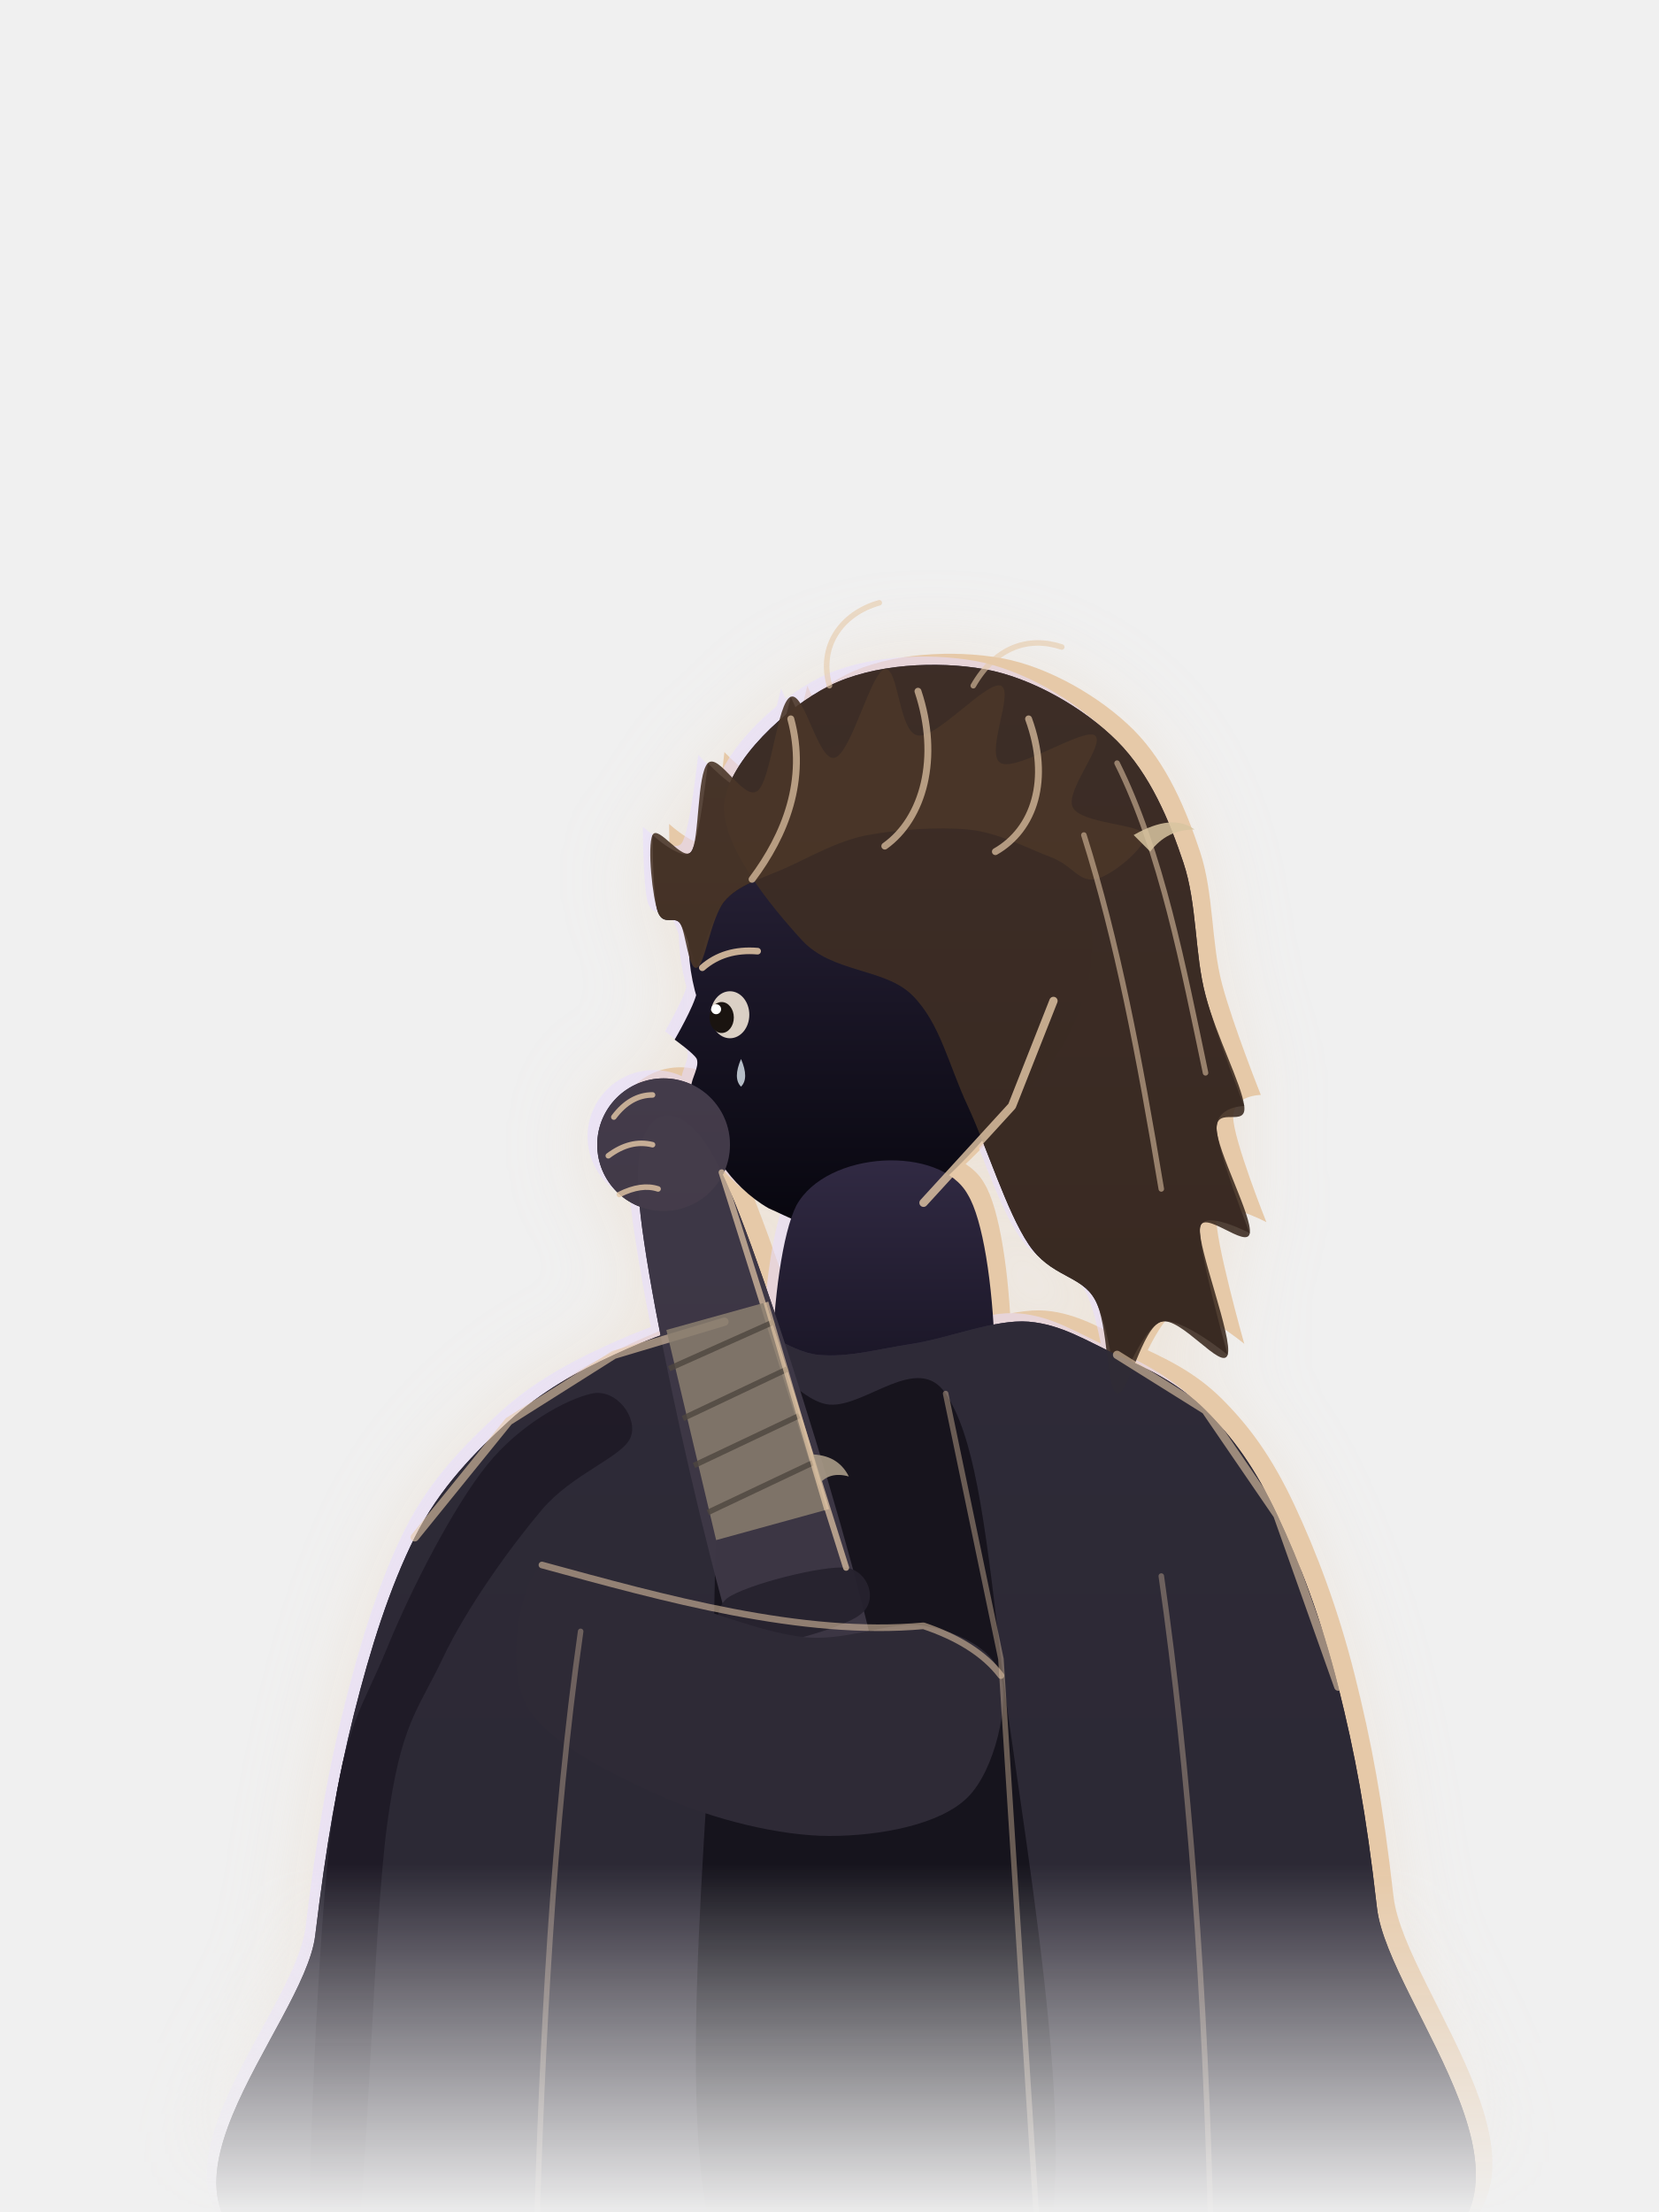
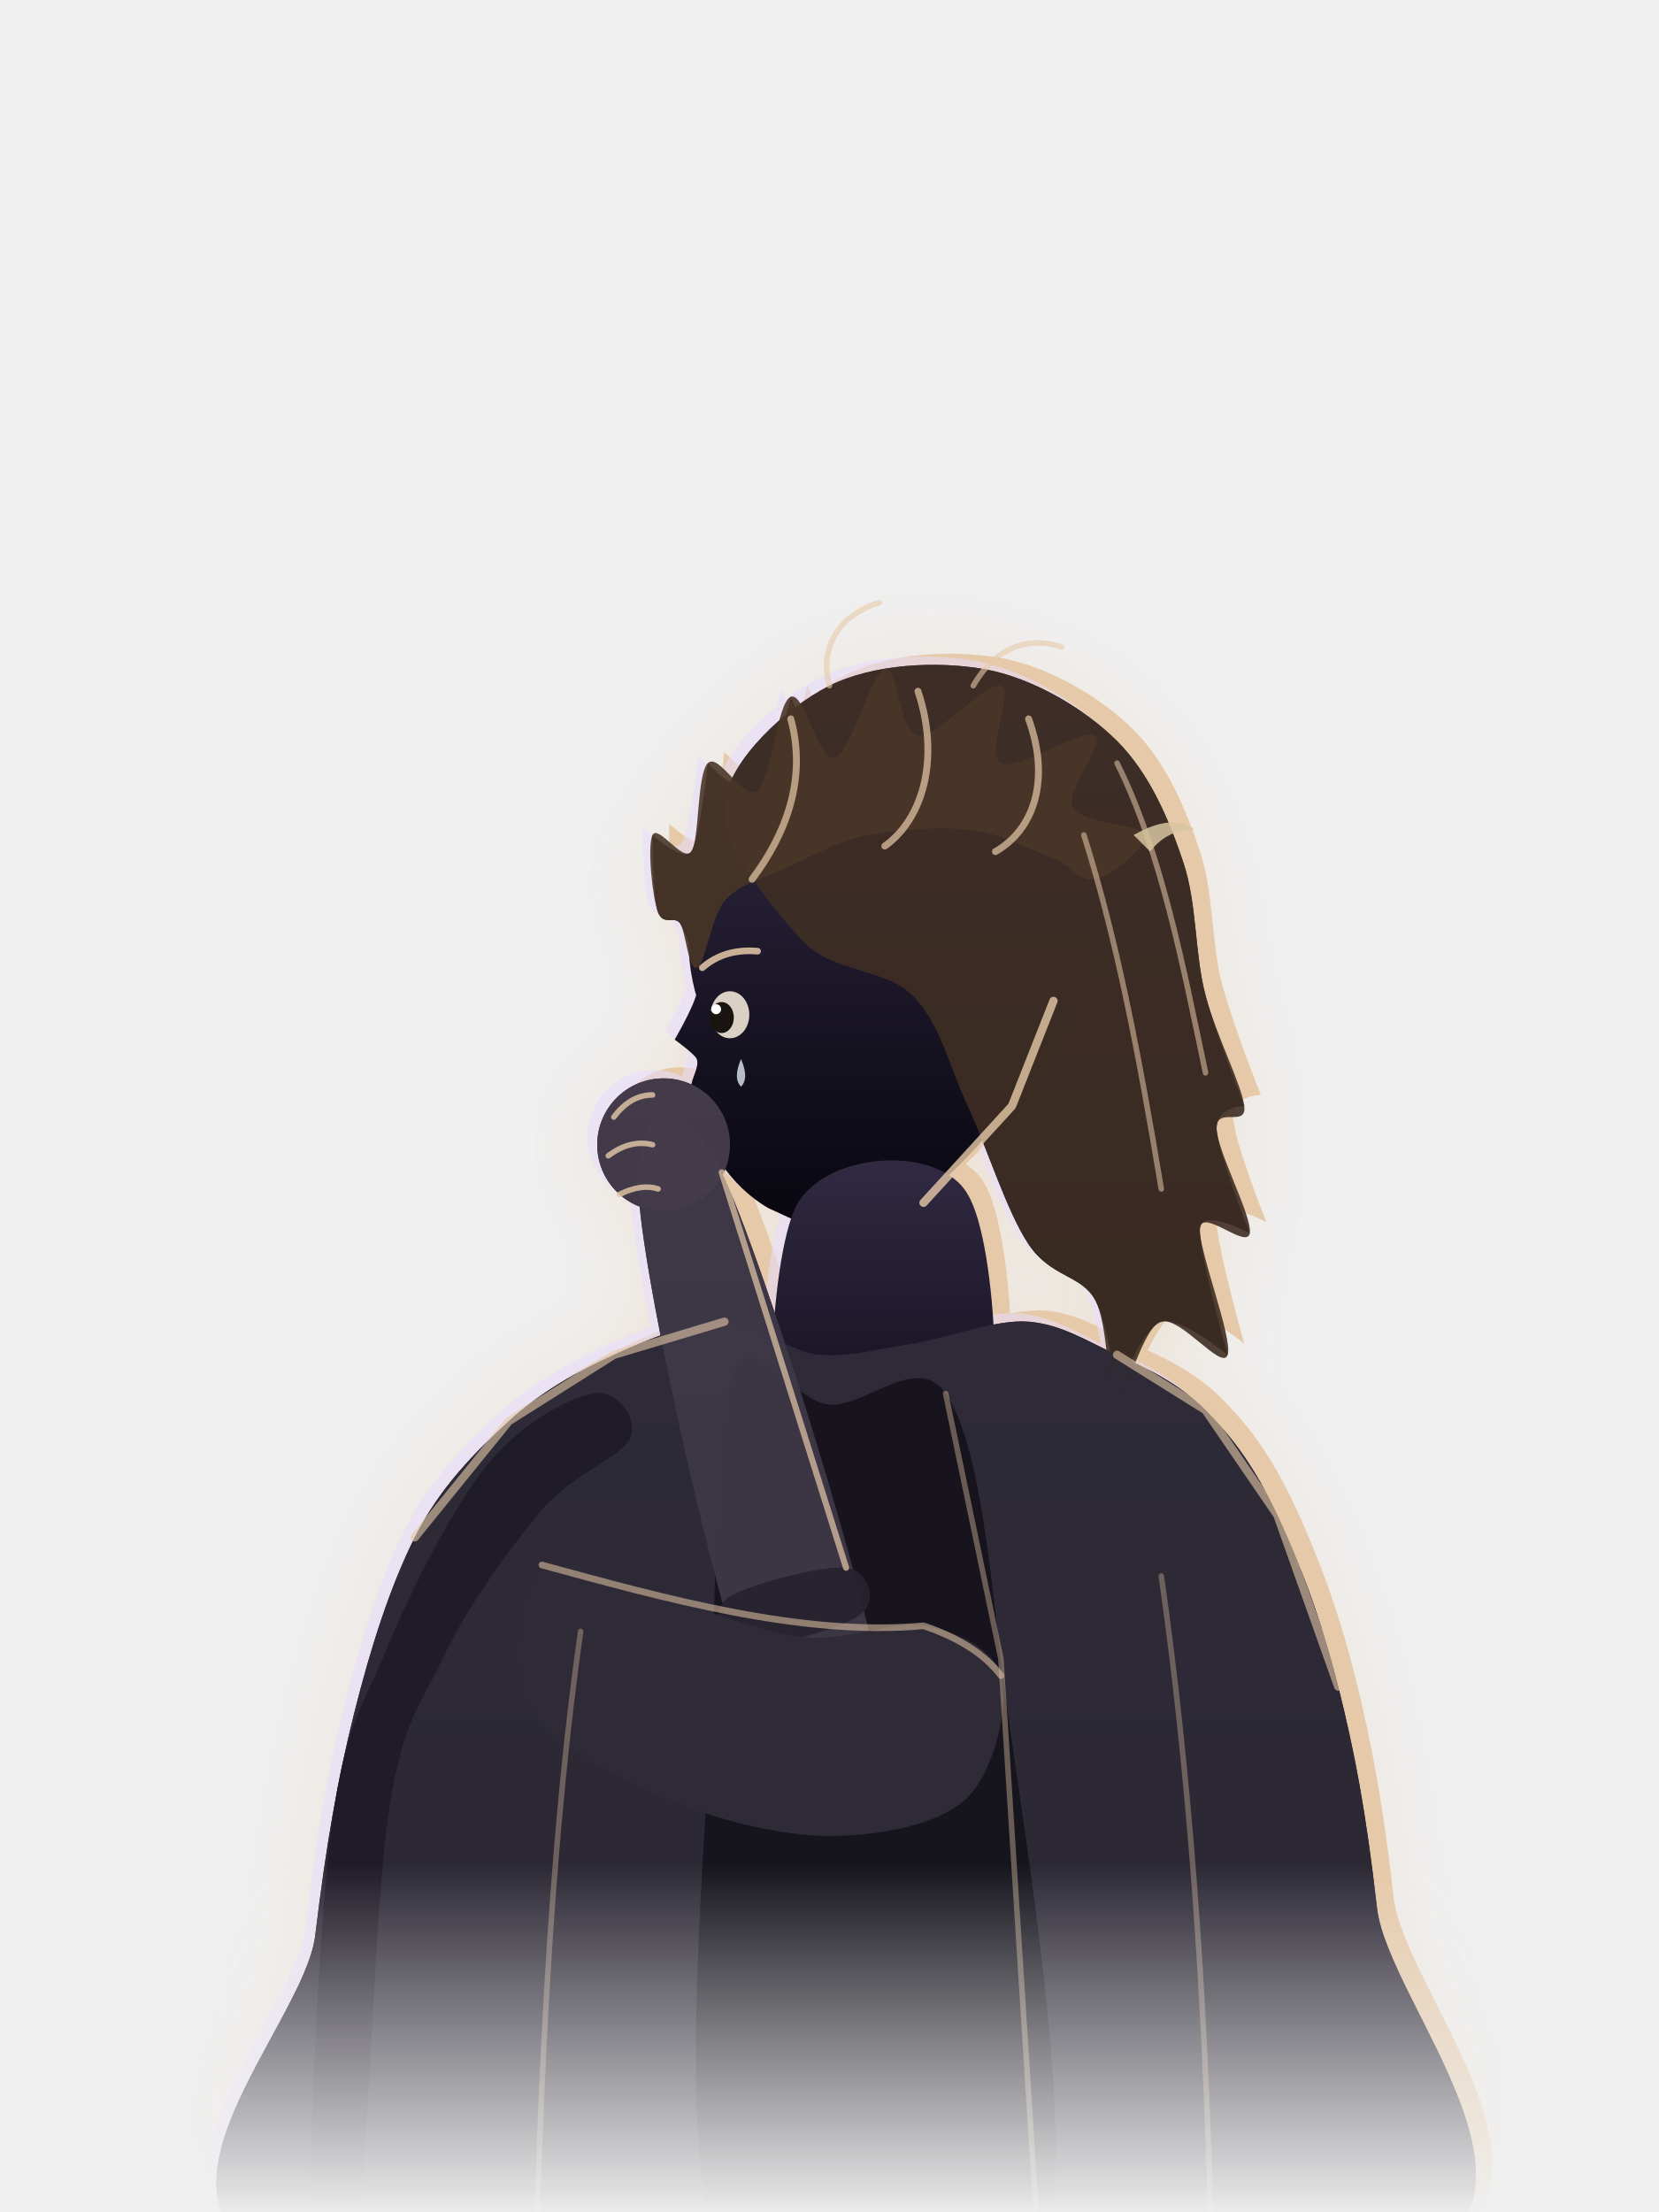
- <svg xmlns="http://www.w3.org/2000/svg" viewBox="0 0 600 800" role="img" aria-label="波莉：约六岁的女孩，乱发，裹着毛毯，缠着旧布的小手捂在嘴边">
+ <svg xmlns="http://www.w3.org/2000/svg" viewBox="0 0 600 800" role="img" aria-label="波莉：约六岁的女孩，乱发，裹着毛毯，小手捂在嘴边">
  <defs>
    <g id="sbNpcPolly-sil">
      <path d="M262,290C264,275 284,256 300,248C316,240 339,239 356,242C373,245 392,256 404,268C416,280 423,297 428,312C433,327 432,345 436,360C440,375 450,400 450,400C450,400 440,400 440,408C440,416 452,446 452,446C452,446 435,437 434,444C433,451 444,490 444,490C444,490 427,476 420,478C413,480 404,504 404,504C404,504 401,479 396,470C391,461 380,462 372,450C364,438 357,415 350,400C343,385 340,370 330,360C320,350 301,352 290,340C279,328 260,305 262,290Z" />
      <path d="M249,340a73,73 0 1 0 146,0a73,73 0 1 0 -146,0ZM267,303C248,304 260,318 257,326C254,333 251,343 251,348C250,354 253,355 252,359C251,364 244,376 244,376C244,376 251,381 252,383C253,386 250,390 250,393C250,395 253,396 254,399C254,401 252,402 253,406C254,410 257,416 261,421C265,427 271,433 278,437C285,440 293,445 302,444C311,444 322,441 333,434C343,426 357,412 365,400C372,388 379,375 380,361C381,347 389,326 371,317C352,307 286,301 267,303Z" />
      <path d="M238,330C236,325 236,302 236,302C236,302 247,312 250,308C253,304 256,276 256,276C256,276 269,290 274,286C279,282 286,252 286,252C286,252 296,276 302,274C308,272 320,242 320,242C320,242 325,265 332,266C339,267 362,248 362,248C362,248 356,273 362,276C368,279 396,266 396,266C396,266 385,286 388,292C391,298 414,302 414,302C414,302 402,317 396,318C390,319 388,313 380,310C372,307 361,301 350,300C339,299 325,300 314,302C303,304 293,310 284,314C275,318 267,320 262,326C257,332 252,350 252,350C252,350 248,337 246,334C244,331 240,335 238,330Z" />
      <path d="M288,436C299,416 340,414 350,432C361,450 364,526 353,546C342,566 296,568 286,550C275,532 278,456 288,436Z" />
      <path d="M262,478C250,478 235,484 222,490C209,496 196,503 184,514C172,525 159,538 150,556C141,574 134,596 128,620C122,644 118,667 114,700C110,733 41,800 106,820C171,840 441,842 506,820C571,798 502,725 498,690C494,655 490,634 484,610C478,586 470,565 462,548C454,531 446,520 436,510C426,500 415,495 404,490C393,485 384,479 372,478C360,477 343,484 330,486C317,488 307,491 296,490C285,489 274,478 262,478Z" />
      <path d="M278,631C263,600 233,467 231,432C228,398 247,393 261,424C276,455 317,586 320,620C323,655 293,663 278,631Z" />
      <path d="M216,414a24,24 0 1 0 48,0a24,24 0 1 0 -48,0Z" />
    </g>
    <linearGradient id="sbNpcPolly-ink" x1="0" y1="0" x2="0" y2="1">
      <stop offset="0" stop-color="#312a43" />
      <stop offset=".55" stop-color="#191525" />
      <stop offset="1" stop-color="#07060e" />
    </linearGradient>
    <filter id="sbNpcPolly-glow" x="-30%" y="-30%" width="160%" height="160%">
      <feGaussianBlur stdDeviation="16" />
    </filter>
    <filter id="sbNpcPolly-soft" x="-50%" y="-50%" width="200%" height="200%">
      <feGaussianBlur stdDeviation="4" />
    </filter>
    <linearGradient id="sbNpcPolly-fadeG" x1="0" y1="0" x2="0" y2="1">
      <stop offset=".84" stop-color="#fff" />
      <stop offset="1" stop-color="#fff" stop-opacity="0" />
    </linearGradient>
    <mask id="sbNpcPolly-fade" maskUnits="userSpaceOnUse" x="0" y="0" width="600" height="800">
      <rect width="600" height="800" fill="url(#sbNpcPolly-fadeG)" />
    </mask>
  </defs>
  <g mask="url(#sbNpcPolly-fade)">
    <use href="#sbNpcPolly-sil" fill="#e6c9a8" opacity=".38" filter="url(#sbNpcPolly-glow)" />
    <use href="#sbNpcPolly-sil" fill="#e6c9a8" transform="translate(6 -4)" />
    <use href="#sbNpcPolly-sil" fill="#e8ddff" opacity=".55" transform="translate(-3.5 -3)" />
    <use href="#sbNpcPolly-sil" fill="url(#sbNpcPolly-ink)" />
    <g>
      <path d="M262,290C264,275 284,256 300,248C316,240 339,239 356,242C373,245 392,256 404,268C416,280 423,297 428,312C433,327 432,345 436,360C440,375 449,392 450,400C451,408 440,400 440,408C440,416 453,440 452,446C451,452 435,437 434,444C433,451 446,484 444,490C442,496 427,476 420,478C413,480 408,505 404,504C400,503 401,479 396,470C391,461 380,462 372,450C364,438 357,415 350,400C343,385 340,370 330,360C320,350 301,352 290,340C279,328 260,305 262,290Z" fill="#3e2e24" opacity="0.9" />
      <path d="M238,330C236,325 234,306 236,302C238,298 247,312 250,308C253,304 252,280 256,276C260,272 269,290 274,286C279,282 281,254 286,252C291,250 296,276 302,274C308,272 315,243 320,242C325,241 325,265 332,266C339,267 357,246 362,248C367,250 356,273 362,276C368,279 392,263 396,266C400,269 385,286 388,292C391,298 413,298 414,302C415,306 402,317 396,318C390,319 388,313 380,310C372,307 361,301 350,300C339,299 325,300 314,302C303,304 293,310 284,314C275,318 267,320 262,326C257,332 255,349 252,350C249,351 248,337 246,334C244,331 240,335 238,330Z" fill="#4a3628" opacity="0.9" />
      <path d="M262,478C250,478 235,484 222,490C209,496 196,503 184,514C172,525 159,538 150,556C141,574 134,596 128,620C122,644 118,667 114,700C110,733 41,800 106,820C171,840 441,842 506,820C571,798 502,725 498,690C494,655 490,634 484,610C478,586 470,565 462,548C454,531 446,520 436,510C426,500 415,495 404,490C393,485 384,479 372,478C360,477 343,484 330,486C317,488 307,491 296,490C285,489 274,478 262,478Z" fill="#2e2a36" opacity="0.92" />
      <path d="M176,530C188,515 205,506 214,504C223,502 231,513 228,520C225,527 207,533 196,546C185,559 169,581 160,600C151,619 145,623 140,660C135,697 133,793 128,820C123,847 113,847 112,820C111,793 115,697 120,660C125,623 131,618 140,596C149,574 164,545 176,530Z" fill="#1e1a26" opacity="0.9" />
      <path d="M266,496C273,481 287,507 300,508C313,509 332,489 342,504C352,519 356,547 362,600C368,653 393,783 376,820C359,857 282,857 262,820C242,783 257,654 258,600C259,546 259,511 266,496Z" fill="#15121b" opacity="0.92" />
      <path d="M278,631C263,600 233,467 231,432C228,398 247,393 261,424C276,455 317,586 320,620C323,655 293,663 278,631Z" fill="#3e3846" opacity="0.95" />
      <path d="M216,414a24,24 0 1 0 48,0a24,24 0 1 0 -48,0Z" fill="#443c4a" opacity="0.95" />
      <path d="M267,596C259,595 257,583 263,578C270,573 298,566 306,567C314,568 318,579 311,584C305,589 275,597 267,596Z" fill="#26222e" opacity="0.95" />
      <path d="M196,566C204,560 224,574 240,578C256,582 274,590 290,592C306,594 322,586 334,588C346,590 359,596 362,606C365,616 360,640 350,650C340,660 318,664 300,664C282,664 258,658 240,650C222,642 197,630 190,616C183,602 188,572 196,566Z" fill="#2e2a36" />
      <path d="M286,260C292,282 284,302 272,318M332,250C340,274 334,296 320,306M372,260C380,282 374,300 360,308" fill="none" stroke="#e6c9a8" stroke-width="2.5" stroke-linecap="round" stroke-linejoin="round" opacity="0.7" />
      <path d="M404,276C420,308 428,350 436,388M392,302C404,340 412,382 420,430" fill="none" stroke="#e6c9a8" stroke-width="2" stroke-linecap="round" stroke-linejoin="round" opacity="0.55" />
      <path d="M300,248C296,234 304,222 318,218M352,248C360,234 372,230 384,234" fill="none" stroke="#e6c9a8" stroke-width="2" stroke-linecap="round" stroke-linejoin="round" opacity="0.6" />
      <path d="M381,362L366,400L334,435" fill="none" stroke="#e6c9a8" stroke-width="3" stroke-linecap="round" stroke-linejoin="round" opacity="0.8" />
      <path d="M150,556L184,514L222,490L262,478M404,490L436,510L462,548L484,610" fill="none" stroke="#e6c9a8" stroke-width="3" stroke-linecap="round" stroke-linejoin="round" opacity="0.6" />
      <path d="M420,570C430,640 436,720 438,810M210,590C200,660 196,740 194,810" fill="none" stroke="#e6c9a8" stroke-width="2" stroke-linecap="round" stroke-linejoin="round" opacity="0.35" />
      <path d="M342,504L362,600L376,820" fill="none" stroke="#e6c9a8" stroke-width="2" stroke-linecap="round" stroke-linejoin="round" opacity="0.4" />
      <path d="M306,567L261,424" fill="none" stroke="#e6c9a8" stroke-width="2.2" stroke-linecap="round" stroke-linejoin="round" opacity="0.7" />
      <path d="M196,566C240,578 290,592 334,588C346,592 356,598 362,606" fill="none" stroke="#e6c9a8" stroke-width="2.4" stroke-linecap="round" stroke-linejoin="round" opacity="0.55" />
-       <path d="M259,557L299,546L277,471L241,481Z" fill="#8a7e6e" opacity=".85" />
-       <path d="M256,547L294,529M251,530L289,512M247,513L285,495M242,495L280,478" stroke="#4e463e" stroke-width="2" opacity=".8" />
-       <path d="M293,526q10,0 14,8q-7,-2 -11,3z" fill="#a89a86" opacity=".9" />
-       <path d="M299,546L277,471" stroke="#e6c9a8" stroke-width="1.8" opacity=".65" />
      <path d="M222,404q6,-8 14,-8M220,418q8,-6 16,-4M224,432q8,-4 14,-2" fill="none" stroke="#e6c9a8" stroke-width="2" stroke-linecap="round" opacity=".8" />
      <path d="M410,302q14,-8 22,-2q-10,0 -16,8z" fill="#d8c4a0" opacity=".85" />
      <path d="M254,350q8,-7 20,-6" fill="none" stroke="#e6c9a8" stroke-width="2.4" stroke-linecap="round" opacity=".85" />
      <ellipse cx="264" cy="367" rx="7" ry="8.5" fill="#efe4d6" opacity=".9" />
      <ellipse cx="261" cy="368" rx="4.4" ry="5.6" fill="#1a1410" />
      <circle cx="259" cy="365" r="1.8" fill="#ffffff" />
      <path d="M268,383q-3,7 0,10q3,-3 0,-10z" fill="#dde8f0" opacity=".8" />
    </g>
  </g>
</svg>
